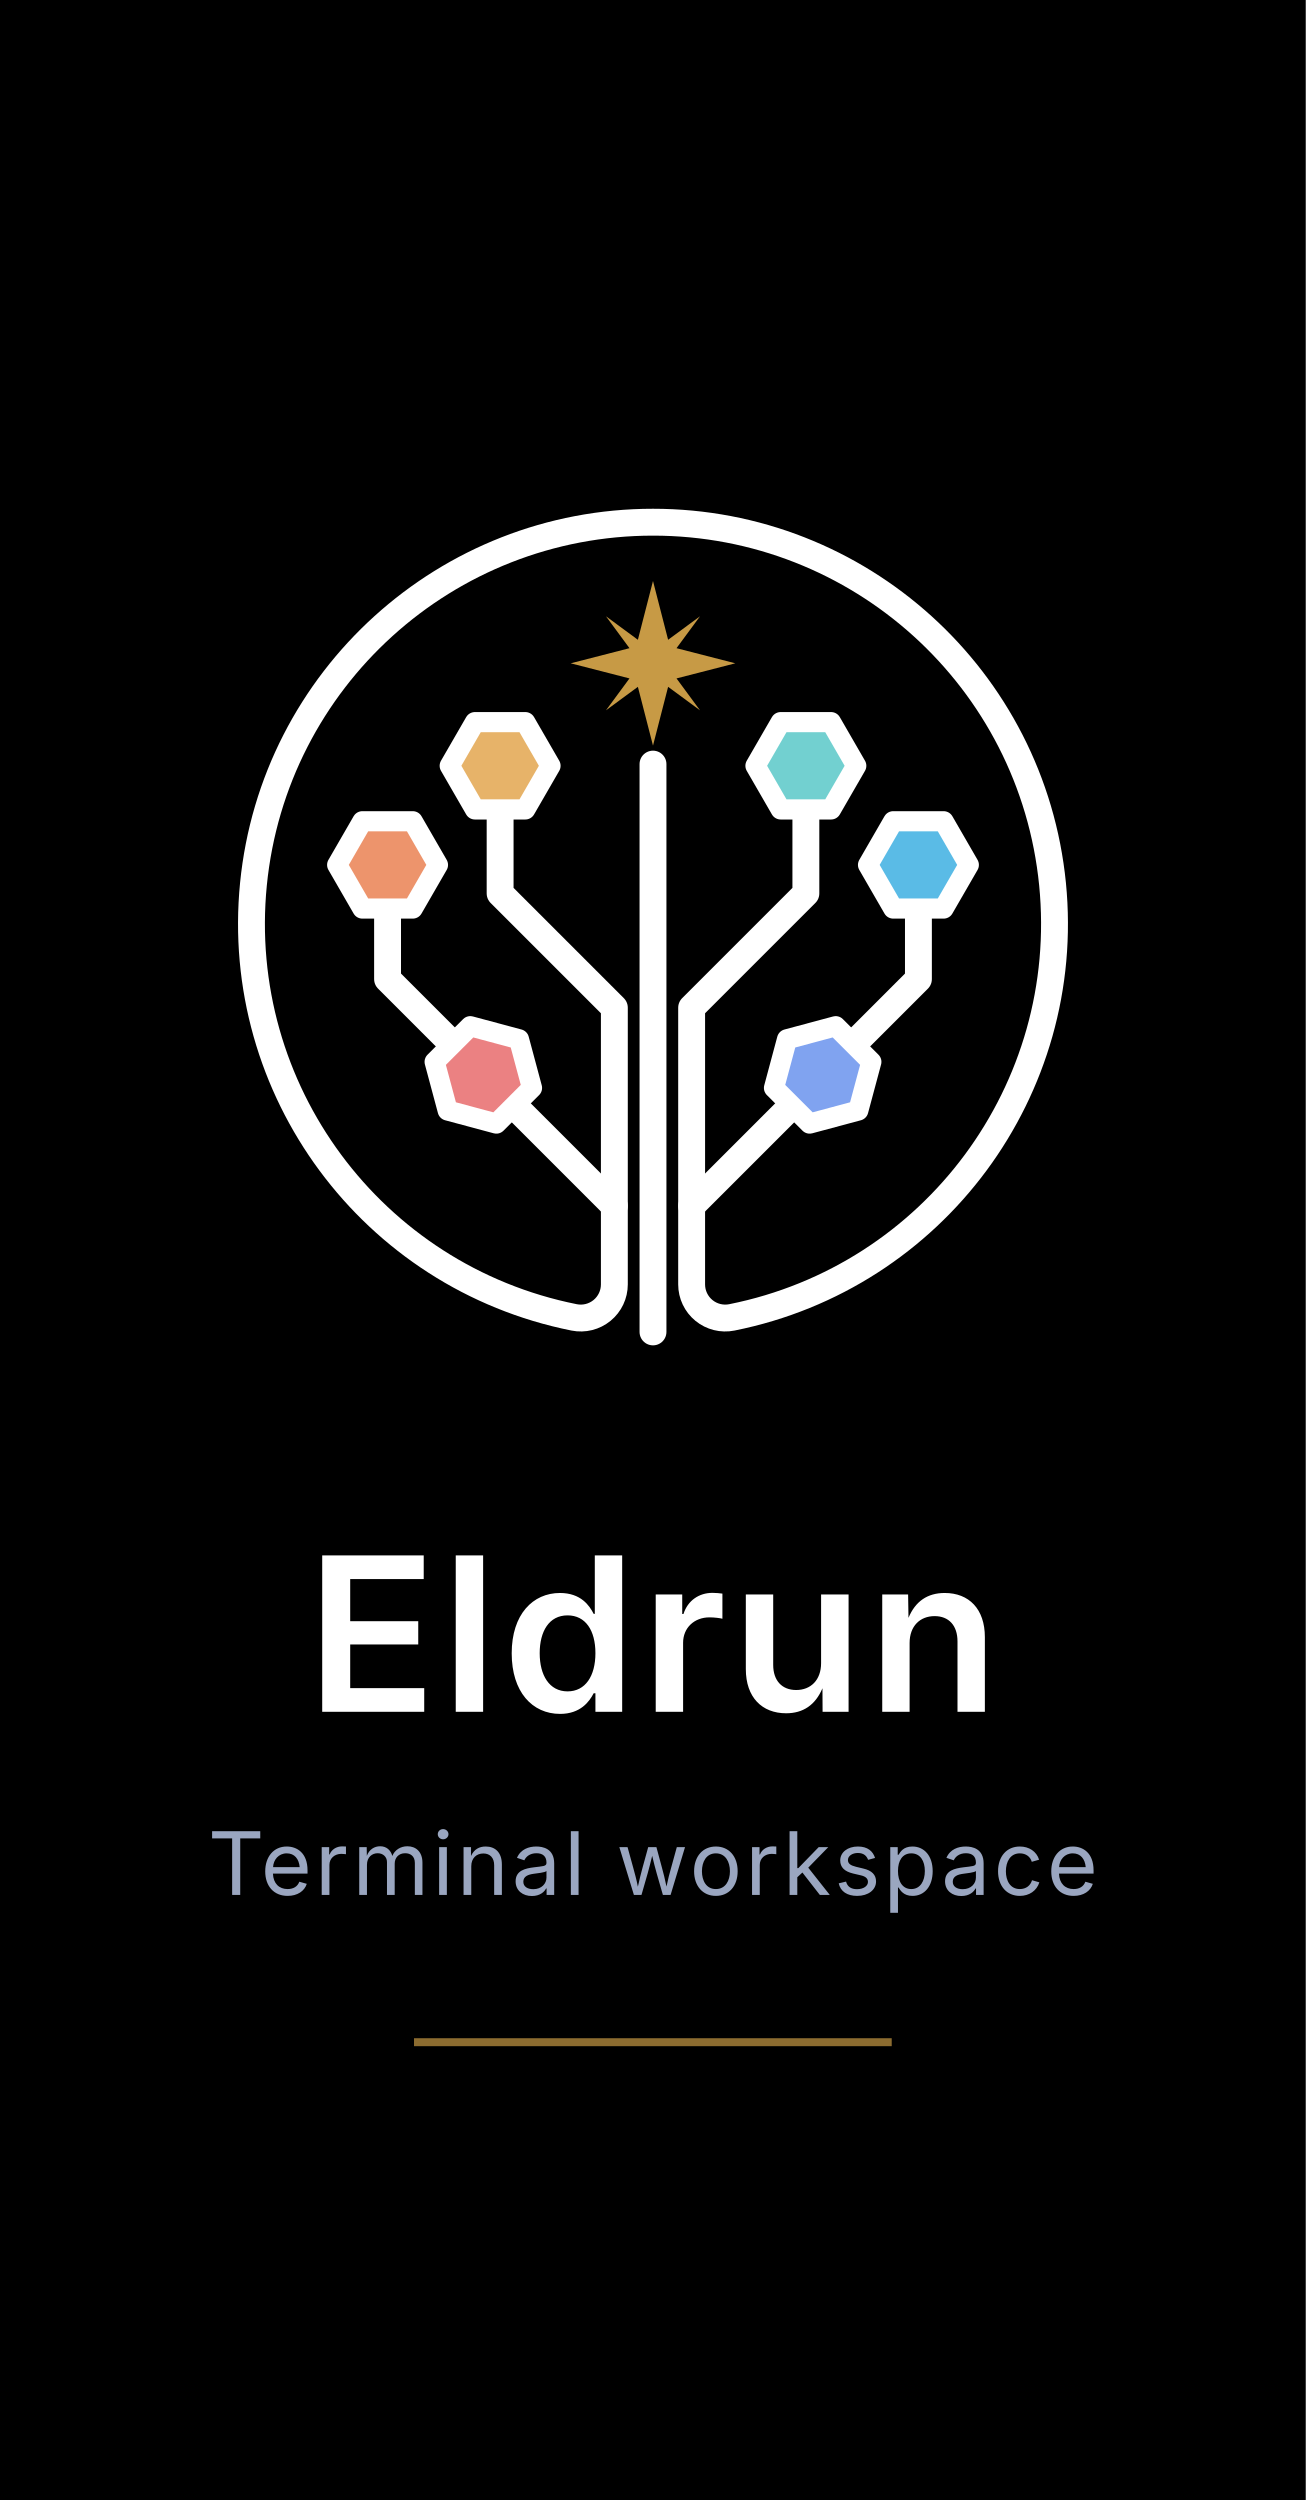
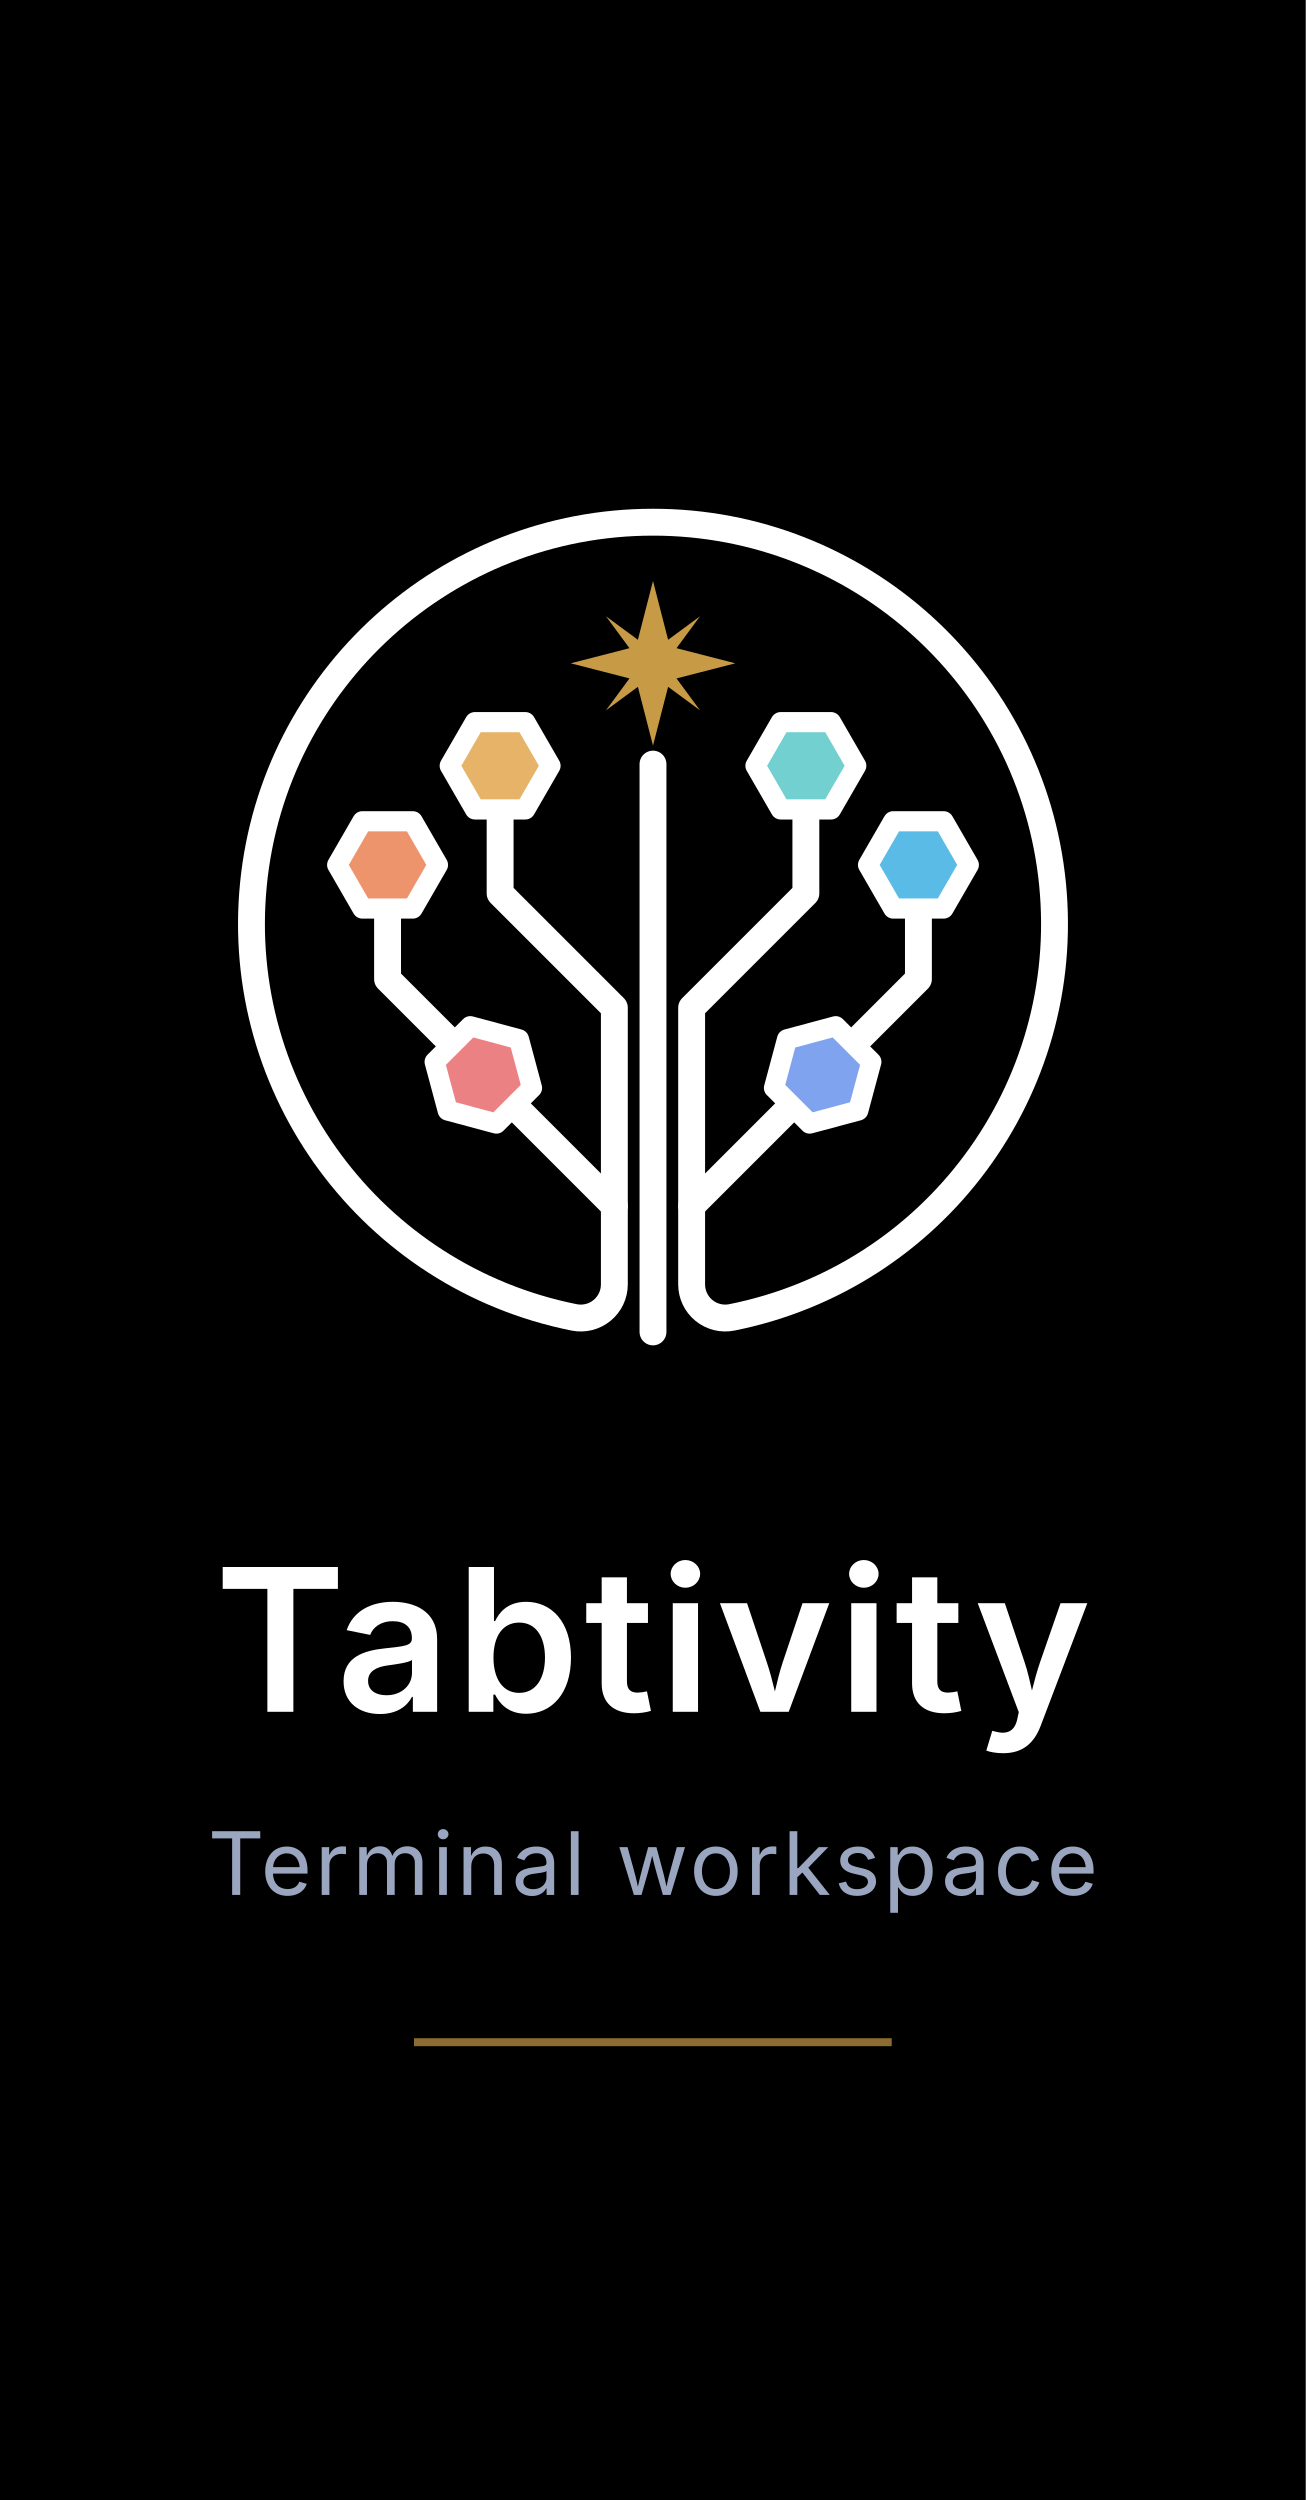
- <svg xmlns="http://www.w3.org/2000/svg" width="164" height="314" viewBox="0 0 164 314" fill="none" role="img" aria-label="Eldrun">
+ <svg xmlns="http://www.w3.org/2000/svg" width="164" height="314" viewBox="0 0 164 314" fill="none" role="img" aria-label="Tabtivity">
  <rect x="0" y="0" width="164" height="314" fill="#000000" />
  <g transform="translate(28,62) scale(0.211)">
    <g stroke="#FFFFFF" stroke-linecap="round" stroke-linejoin="round" fill="none">
      <path d="M 165 190 L 165 238 L 233 306 L 233 470.74 A 20 20 0 0 1 209.07 490.35 A 239 239 0 1 1 302.93 490.35 A 20 20 0 0 1 279 470.74 L 279 306 L 347 238 L 347 190" stroke-width="16" />
      <path d="M 256 161 L 256 499" stroke-width="16" />
      <path d="M 98 249 L 98 289 L 135.2 326.2 M 174.8 365.8 L 233 424" stroke-width="16" />
      <path d="M 195 162 L 180 187.98 L 150 187.98 L 135 162 L 150 136.02 L 180 136.02 Z" fill="#E7B369" stroke-width="12" />
      <path d="M 128 221 L 113 246.98 L 83 246.98 L 68 221 L 83 195.02 L 113 195.02 Z" fill="#ED946C" stroke-width="12" />
      <path d="M 183.98 353.76 L 162.76 374.98 L 133.79 367.21 L 126.02 338.24 L 147.24 317.02 L 176.21 324.79 Z" fill="#EB8182" stroke-width="12" />
      <path d="M 414 249 L 414 289 L 376.8 326.2 M 337.2 365.8 L 279 424" stroke-width="16" />
      <path d="M 377 162 L 362 187.98 L 332 187.98 L 317 162 L 332 136.02 L 362 136.02 Z" fill="#72D0D0" stroke-width="12" />
      <path d="M 444 221 L 429 246.98 L 399 246.98 L 384 221 L 399 195.02 L 429 195.02 Z" fill="#5ABBE6" stroke-width="12" />
      <path d="M 385.98 338.24 L 378.21 367.21 L 349.24 374.98 L 328.02 353.76 L 335.79 324.79 L 364.76 317.02 Z" fill="#80A3F0" stroke-width="12" />
    </g>
    <path d="M 256 52 L 265 87 L 284 73 L 270 92 L 305 101 L 270 110 L 284 129 L 265 115 L 256 150 L 247 115 L 228 129 L 242 110 L 207 101 L 242 92 L 228 73 L 247 87 Z" fill="#C79A45" />
  </g>
-   <text x="82" y="215" text-anchor="middle" font-family="Inter, 'DejaVu Sans', sans-serif" font-size="27" font-weight="600" fill="#FFFFFF" letter-spacing="0.6">Eldrun</text>
+   <text x="82" y="215" text-anchor="middle" font-family="Inter, 'DejaVu Sans', sans-serif" font-size="25" font-weight="600" fill="#FFFFFF" letter-spacing="0.6">Tabtivity</text>
  <text x="82" y="238" text-anchor="middle" font-family="Inter, 'DejaVu Sans', sans-serif" font-size="11" font-weight="400" fill="#9AA6C0" letter-spacing="0.4">Terminal workspace</text>
  <rect x="52" y="256" width="60" height="1" fill="#C79A45" opacity="0.7" />
</svg>
